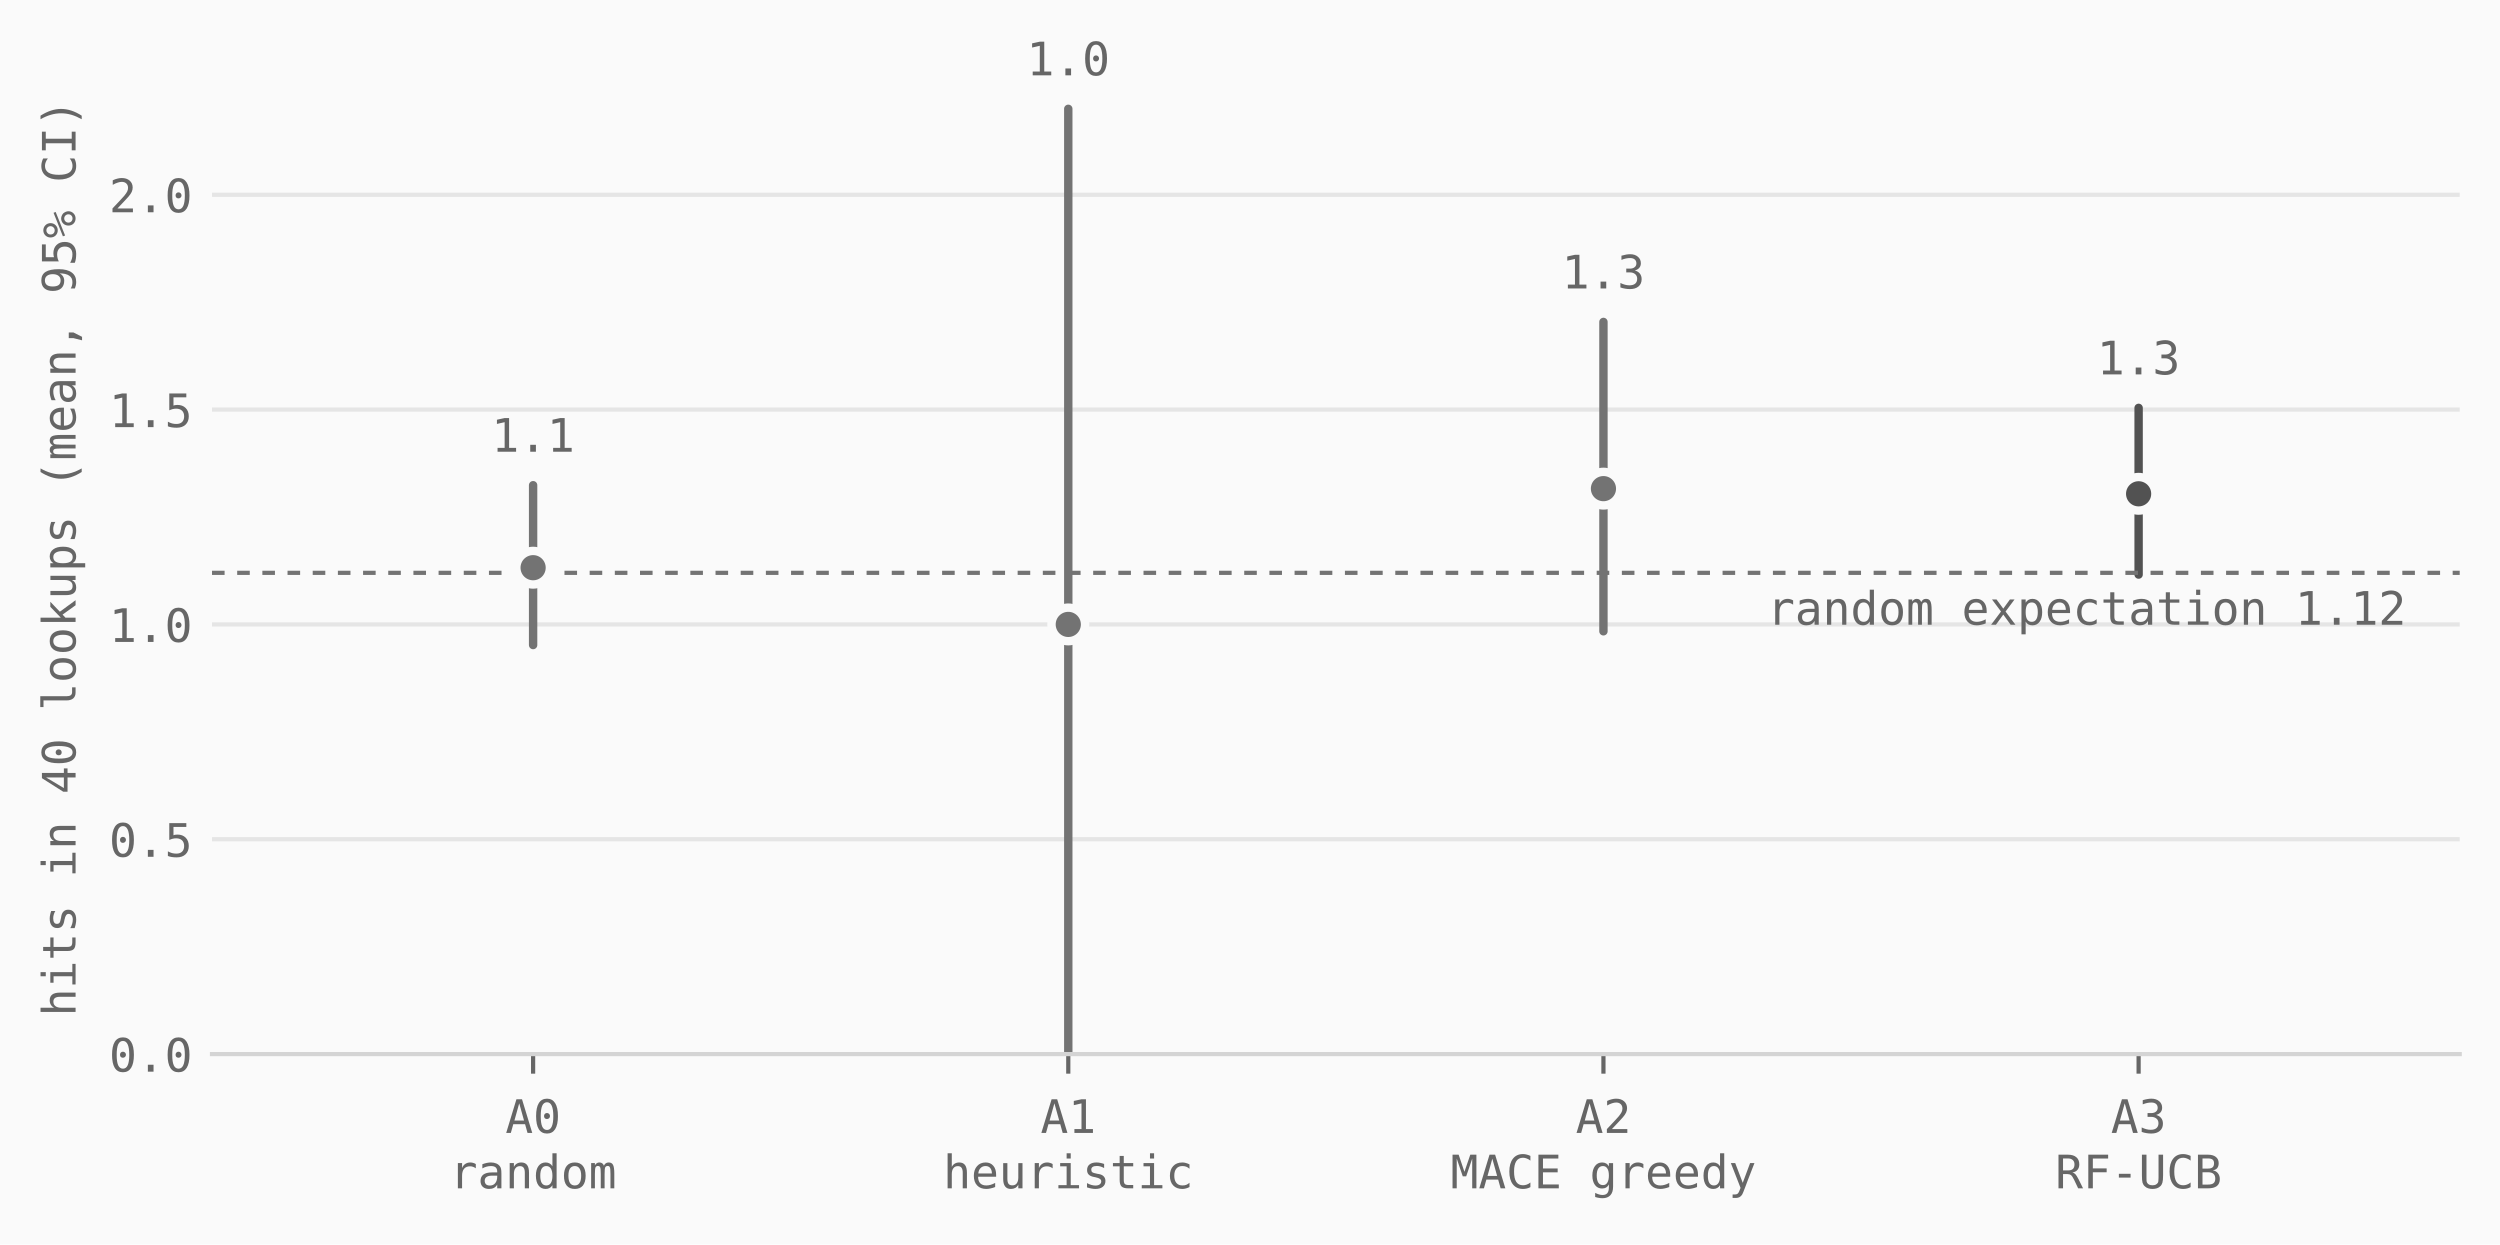
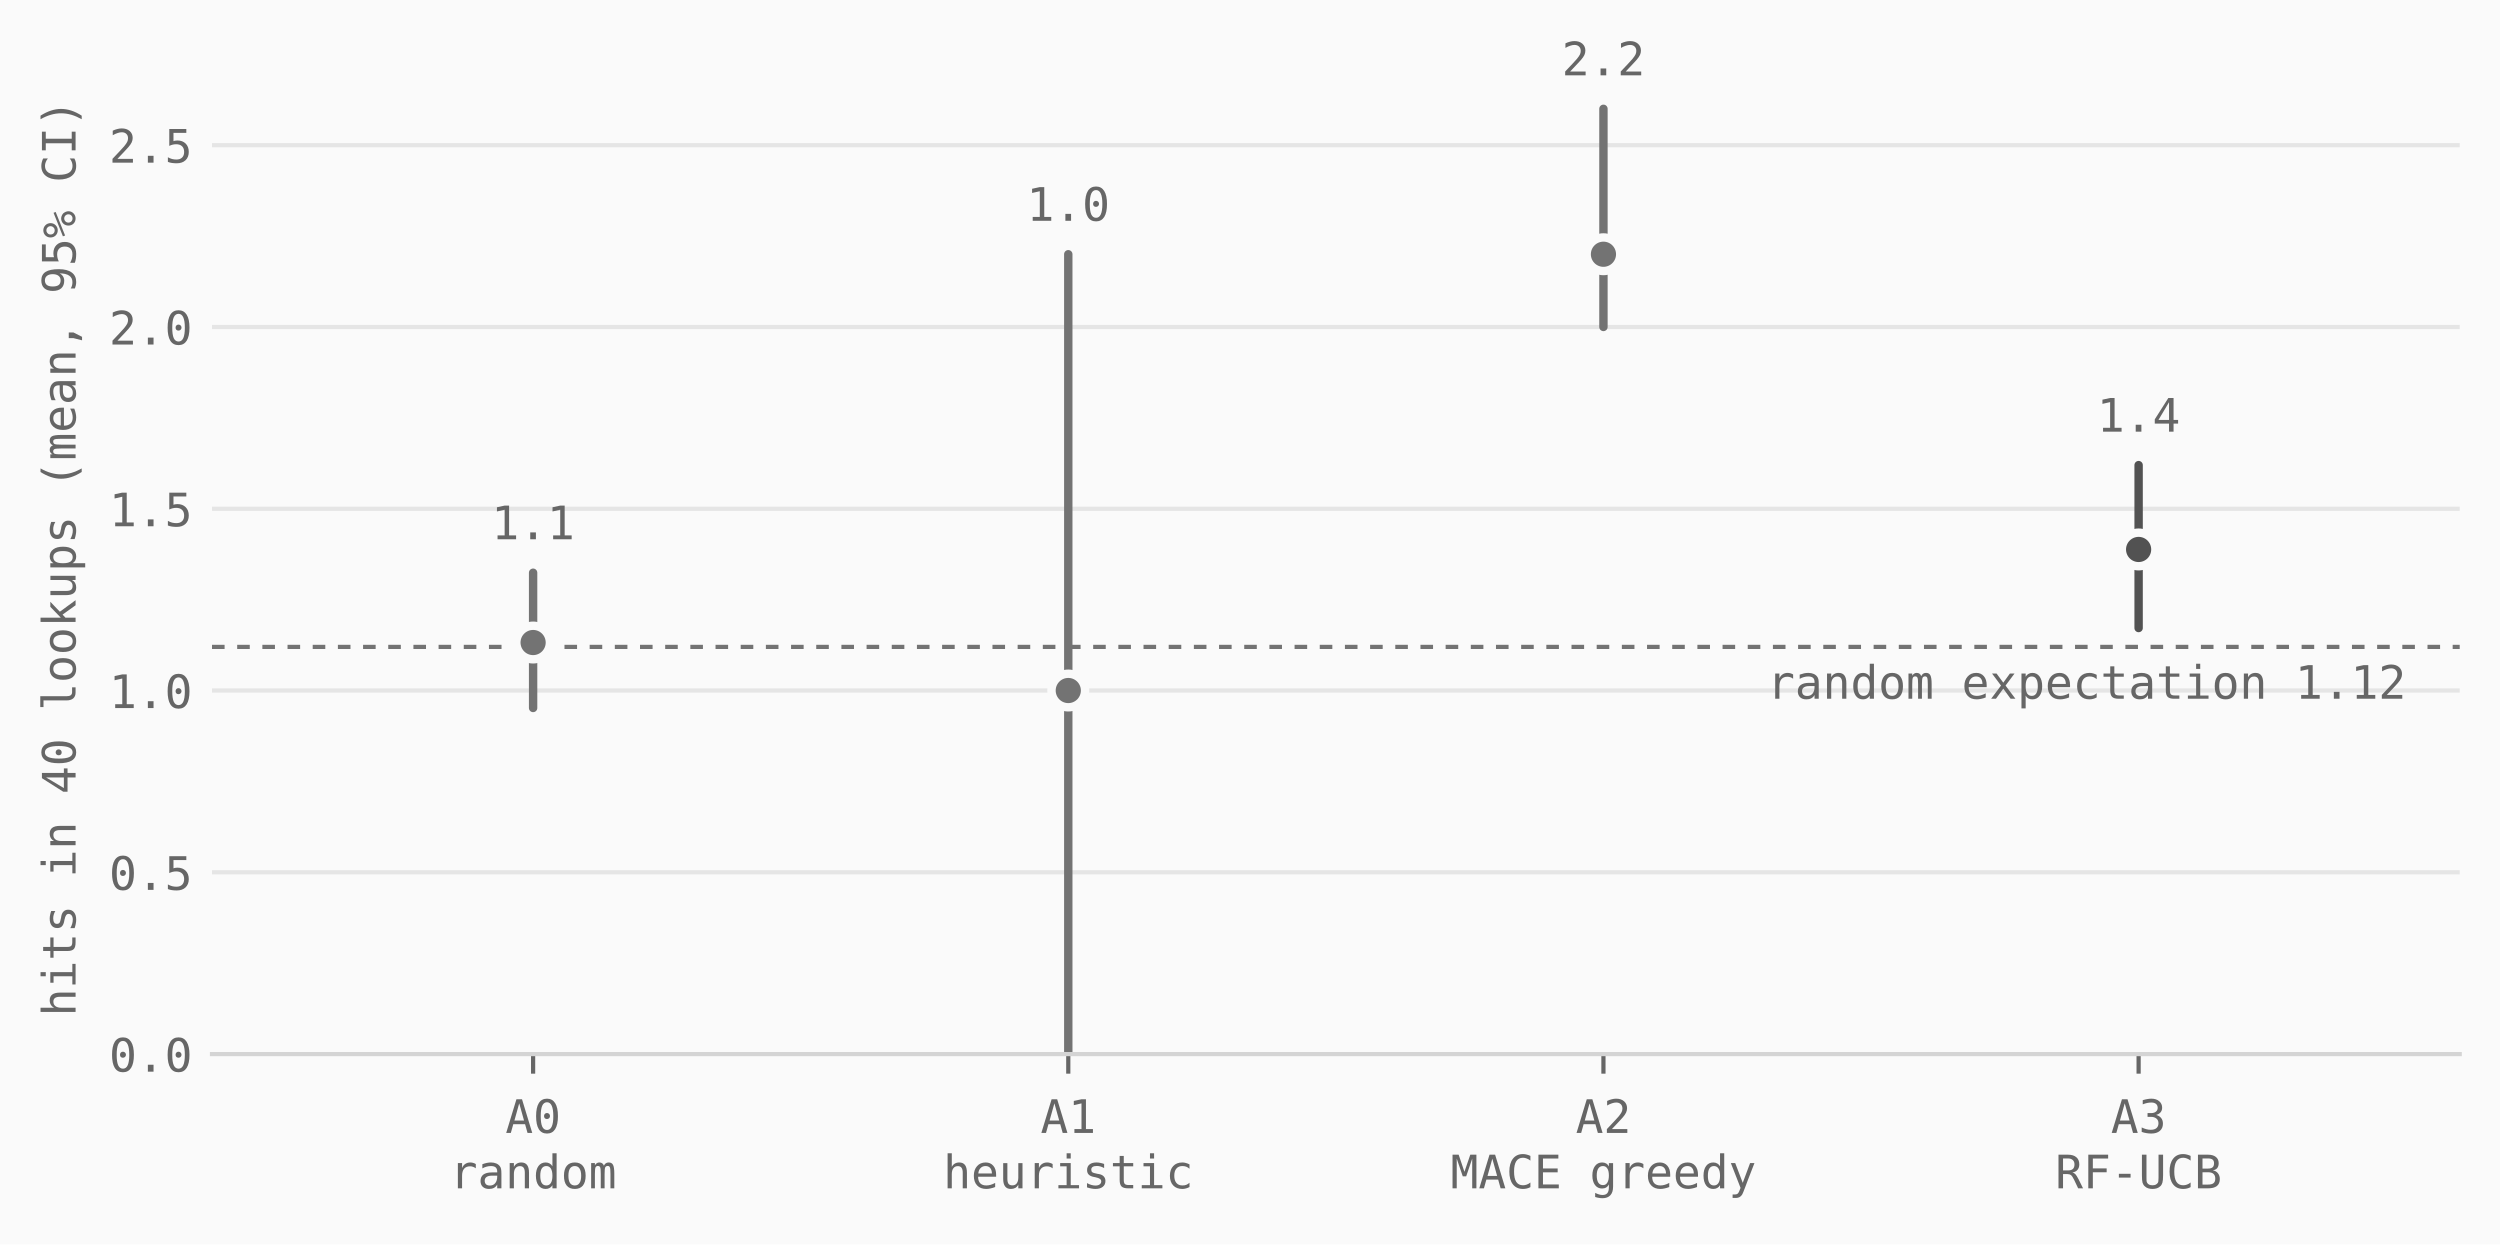
<svg xmlns="http://www.w3.org/2000/svg" xmlns:xlink="http://www.w3.org/1999/xlink" width="446.855pt" height="222.414pt" viewBox="0 0 446.855 222.414" version="1.1">
  <defs>
    <style type="text/css">*{stroke-linejoin: round; stroke-linecap: butt}</style>
  </defs>
  <g id="figure_1">
    <g id="patch_1">
      <path d="M 0 222.414  L 446.855 222.414  L 446.855 0  L 0 0  z " style="fill: #fafafa" />
    </g>
    <g id="axes_1">
      <g id="patch_2">
        <path d="M 37.895 188.41  L 439.655 188.41  L 439.655 11.002  L 37.895 11.002  L 37.895 188.41  z " style="fill: none" />
      </g>
      <g id="matplotlib.axis_1">
        <g id="xtick_1">
          <g id="line2d_1">
            <defs>
-               <path id="m1050a0e557" d="M 0 0  L 0 3.5  " style="stroke: #666666; stroke-width: 0.75" />
+               <path id="m9bc063f3d2" d="M 0 0  L 0 3.5  " style="stroke: #666666; stroke-width: 0.75" />
            </defs>
            <g>
-               <use xlink:href="#m1050a0e557" x="95.289" y="188.41" style="fill: #666666; stroke: #666666; stroke-width: 0.75" />
+               <use xlink:href="#m9bc063f3d2" x="95.289" y="188.41" style="fill: #666666; stroke: #666666; stroke-width: 0.75" />
            </g>
          </g>
          <g id="text_1">
            <text style="font-size: 8.25px; font-family: 'DejaVu Sans Mono'; fill: #666666" transform="translate(90.32227 202.5039)">A0</text>
            <text style="font-size: 8.25px; font-family: 'DejaVu Sans Mono'; fill: #666666" transform="translate(80.38876 212.4061)">random</text>
          </g>
        </g>
        <g id="xtick_2">
          <g id="line2d_2">
            <g>
-               <use xlink:href="#m1050a0e557" x="190.946" y="188.41" style="fill: #666666; stroke: #666666; stroke-width: 0.75" />
+               <use xlink:href="#m9bc063f3d2" x="190.946" y="188.41" style="fill: #666666; stroke: #666666; stroke-width: 0.75" />
            </g>
          </g>
          <g id="text_2">
            <text style="font-size: 8.25px; font-family: 'DejaVu Sans Mono'; fill: #666666" transform="translate(185.9794 202.5039)">A1</text>
            <text style="font-size: 8.25px; font-family: 'DejaVu Sans Mono'; fill: #666666" transform="translate(168.5958 212.4061)">heuristic</text>
          </g>
        </g>
        <g id="xtick_3">
          <g id="line2d_3">
            <g>
-               <use xlink:href="#m1050a0e557" x="286.603" y="188.41" style="fill: #666666; stroke: #666666; stroke-width: 0.75" />
+               <use xlink:href="#m9bc063f3d2" x="286.603" y="188.41" style="fill: #666666; stroke: #666666; stroke-width: 0.75" />
            </g>
          </g>
          <g id="text_3">
            <text style="font-size: 8.25px; font-family: 'DejaVu Sans Mono'; fill: #666666" transform="translate(281.6366 202.5039)">A2</text>
            <text style="font-size: 8.25px; font-family: 'DejaVu Sans Mono'; fill: #666666" transform="translate(259.2862 212.4061)">MACE greedy</text>
          </g>
        </g>
        <g id="xtick_4">
          <g id="line2d_4">
            <g>
-               <use xlink:href="#m1050a0e557" x="382.26" y="188.41" style="fill: #666666; stroke: #666666; stroke-width: 0.75" />
+               <use xlink:href="#m9bc063f3d2" x="382.26" y="188.41" style="fill: #666666; stroke: #666666; stroke-width: 0.75" />
            </g>
          </g>
          <g id="text_4">
            <text style="font-size: 8.25px; font-family: 'DejaVu Sans Mono'; fill: #666666" transform="translate(377.2937 202.5039)">A3</text>
            <text style="font-size: 8.25px; font-family: 'DejaVu Sans Mono'; fill: #666666" transform="translate(367.3602 212.4055)">RF-UCB</text>
          </g>
        </g>
      </g>
      <g id="matplotlib.axis_2">
        <g id="ytick_1">
          <g id="line2d_5">
-             <path d="M 37.895 188.41  L 439.655 188.41  " clip-path="url(#paa1d5f2c92)" style="fill: none; stroke: #e5e5e5; stroke-width: 0.75; stroke-linecap: square" />
+             <path d="M 37.895 188.41  L 439.655 188.41  " clip-path="url(#p8221879309)" style="fill: none; stroke: #e5e5e5; stroke-width: 0.75; stroke-linecap: square" />
          </g>
          <g id="line2d_6" />
          <g id="text_5">
            <text style="font-size: 8.25px; font-family: 'DejaVu Sans Mono'; text-anchor: end; fill: #666666" x="34.395" y="191.544" transform="rotate(-0 34.39475 191.544)">0.0</text>
          </g>
        </g>
        <g id="ytick_2">
          <g id="line2d_7">
-             <path d="M 37.895 150.01  L 439.655 150.01  " clip-path="url(#paa1d5f2c92)" style="fill: none; stroke: #e5e5e5; stroke-width: 0.75; stroke-linecap: square" />
+             <path d="M 37.895 155.918  L 439.655 155.918  " clip-path="url(#p8221879309)" style="fill: none; stroke: #e5e5e5; stroke-width: 0.75; stroke-linecap: square" />
          </g>
          <g id="line2d_8" />
          <g id="text_6">
-             <text style="font-size: 8.25px; font-family: 'DejaVu Sans Mono'; text-anchor: end; fill: #666666" x="34.395" y="153.144" transform="rotate(-0 34.39475 153.144)">0.5</text>
+             <text style="font-size: 8.25px; font-family: 'DejaVu Sans Mono'; text-anchor: end; fill: #666666" x="34.395" y="159.052" transform="rotate(-0 34.39475 159.0517)">0.5</text>
          </g>
        </g>
        <g id="ytick_3">
          <g id="line2d_9">
-             <path d="M 37.895 111.61  L 439.655 111.61  " clip-path="url(#paa1d5f2c92)" style="fill: none; stroke: #e5e5e5; stroke-width: 0.75; stroke-linecap: square" />
+             <path d="M 37.895 123.425  L 439.655 123.425  " clip-path="url(#p8221879309)" style="fill: none; stroke: #e5e5e5; stroke-width: 0.75; stroke-linecap: square" />
          </g>
          <g id="line2d_10" />
          <g id="text_7">
-             <text style="font-size: 8.25px; font-family: 'DejaVu Sans Mono'; text-anchor: end; fill: #666666" x="34.395" y="114.744" transform="rotate(-0 34.39475 114.744)">1.0</text>
+             <text style="font-size: 8.25px; font-family: 'DejaVu Sans Mono'; text-anchor: end; fill: #666666" x="34.395" y="126.559" transform="rotate(-0 34.39475 126.5594)">1.0</text>
          </g>
        </g>
        <g id="ytick_4">
          <g id="line2d_11">
-             <path d="M 37.895 73.21  L 439.655 73.21  " clip-path="url(#paa1d5f2c92)" style="fill: none; stroke: #e5e5e5; stroke-width: 0.75; stroke-linecap: square" />
+             <path d="M 37.895 90.933  L 439.655 90.933  " clip-path="url(#p8221879309)" style="fill: none; stroke: #e5e5e5; stroke-width: 0.75; stroke-linecap: square" />
          </g>
          <g id="line2d_12" />
          <g id="text_8">
-             <text style="font-size: 8.25px; font-family: 'DejaVu Sans Mono'; text-anchor: end; fill: #666666" x="34.395" y="76.344" transform="rotate(-0 34.39475 76.34403)">1.5</text>
+             <text style="font-size: 8.25px; font-family: 'DejaVu Sans Mono'; text-anchor: end; fill: #666666" x="34.395" y="94.067" transform="rotate(-0 34.39475 94.06711)">1.5</text>
          </g>
        </g>
        <g id="ytick_5">
          <g id="line2d_13">
-             <path d="M 37.895 34.81  L 439.655 34.81  " clip-path="url(#paa1d5f2c92)" style="fill: none; stroke: #e5e5e5; stroke-width: 0.75; stroke-linecap: square" />
+             <path d="M 37.895 58.441  L 439.655 58.441  " clip-path="url(#p8221879309)" style="fill: none; stroke: #e5e5e5; stroke-width: 0.75; stroke-linecap: square" />
          </g>
          <g id="line2d_14" />
          <g id="text_9">
-             <text style="font-size: 8.25px; font-family: 'DejaVu Sans Mono'; text-anchor: end; fill: #666666" x="34.395" y="37.944" transform="rotate(-0 34.39475 37.94403)">2.0</text>
+             <text style="font-size: 8.25px; font-family: 'DejaVu Sans Mono'; text-anchor: end; fill: #666666" x="34.395" y="61.575" transform="rotate(-0 34.39475 61.5748)">2.0</text>
          </g>
        </g>
-         <g id="text_10">
+         <g id="ytick_6">
+           <g id="line2d_15">
+             <path d="M 37.895 25.948  L 439.655 25.948  " clip-path="url(#p8221879309)" style="fill: none; stroke: #e5e5e5; stroke-width: 0.75; stroke-linecap: square" />
+           </g>
+           <g id="line2d_16" />
+           <g id="text_10">
+             <text style="font-size: 8.25px; font-family: 'DejaVu Sans Mono'; text-anchor: end; fill: #666666" x="34.395" y="29.082" transform="rotate(-0 34.39475 29.0825)">2.5</text>
+           </g>
+         </g>
+         <g id="text_11">
          <text style="font-size: 8.25px; font-family: 'DejaVu Sans Mono'; text-anchor: middle; fill: #666666" x="13.513" y="99.706" transform="rotate(-90 13.51254 99.706)">hits in 40 lookups (mean, 95% CI)</text>
        </g>
      </g>
-       <g id="line2d_15">
-         <path d="M 95.289 115.296  L 95.289 86.727  " clip-path="url(#paa1d5f2c92)" style="fill: none; stroke: #737373; stroke-width: 1.5; stroke-linecap: round" />
-       </g>
-       <g id="line2d_16">
-         <path d="M 190.946 188.41  L 190.946 19.45  " clip-path="url(#paa1d5f2c92)" style="fill: none; stroke: #737373; stroke-width: 1.5; stroke-linecap: round" />
-       </g>
      <g id="line2d_17">
-         <path d="M 286.603 112.839  L 286.603 57.543  " clip-path="url(#paa1d5f2c92)" style="fill: none; stroke: #737373; stroke-width: 1.5; stroke-linecap: round" />
+         <path d="M 95.289 126.545  L 95.289 102.37  " clip-path="url(#p8221879309)" style="fill: none; stroke: #737373; stroke-width: 1.5; stroke-linecap: round" />
      </g>
      <g id="line2d_18">
-         <path d="M 382.26 102.701  L 382.26 72.903  " clip-path="url(#paa1d5f2c92)" style="fill: none; stroke: #525252; stroke-width: 1.5; stroke-linecap: round" />
+         <path d="M 190.946 188.41  L 190.946 45.444  " clip-path="url(#p8221879309)" style="fill: none; stroke: #737373; stroke-width: 1.5; stroke-linecap: round" />
      </g>
      <g id="line2d_19">
-         <path d="M 37.895 102.394  L 439.655 102.394  " clip-path="url(#paa1d5f2c92)" style="fill: none; stroke-dasharray: 2.25,2.25; stroke-dashoffset: 0; stroke: #737373; stroke-width: 0.75" />
+         <path d="M 286.603 58.441  L 286.603 19.45  " clip-path="url(#p8221879309)" style="fill: none; stroke: #737373; stroke-width: 1.5; stroke-linecap: round" />
+       </g>
+       <g id="line2d_20">
+         <path d="M 382.26 112.255  L 382.26 83.135  " clip-path="url(#p8221879309)" style="fill: none; stroke: #525252; stroke-width: 1.5; stroke-linecap: round" />
+       </g>
+       <g id="line2d_21">
+         <path d="M 37.895 115.627  L 439.655 115.627  " clip-path="url(#p8221879309)" style="fill: none; stroke-dasharray: 2.25,2.25; stroke-dashoffset: 0; stroke: #737373; stroke-width: 0.75" />
      </g>
      <g id="patch_3">
        <path d="M 37.895 188.41  L 439.655 188.41  " style="fill: none; stroke: #d4d4d4; stroke-width: 0.75; stroke-linejoin: miter; stroke-linecap: square" />
      </g>
-       <g id="line2d_20">
+       <g id="line2d_22">
        <defs>
-           <path id="md749f41230" d="M 0 3  C 0.796 3 1.559 2.684 2.121 2.121  C 2.684 1.559 3 0.796 3 0  C 3 -0.796 2.684 -1.559 2.121 -2.121  C 1.559 -2.684 0.796 -3 0 -3  C -0.796 -3 -1.559 -2.684 -2.121 -2.121  C -2.684 -1.559 -3 -0.796 -3 0  C -3 0.796 -2.684 1.559 -2.121 2.121  C -1.559 2.684 -0.796 3 0 3  z " style="stroke: #fafafa; stroke-width: 1.5" />
+           <path id="ma7523a73ef" d="M 0 3  C 0.796 3 1.559 2.684 2.121 2.121  C 2.684 1.559 3 0.796 3 0  C 3 -0.796 2.684 -1.559 2.121 -2.121  C 1.559 -2.684 0.796 -3 0 -3  C -0.796 -3 -1.559 -2.684 -2.121 -2.121  C -2.684 -1.559 -3 -0.796 -3 0  C -3 0.796 -2.684 1.559 -2.121 2.121  C -1.559 2.684 -0.796 3 0 3  z " style="stroke: #fafafa; stroke-width: 1.5" />
        </defs>
-         <g clip-path="url(#paa1d5f2c92)">
-           <use xlink:href="#md749f41230" x="95.289" y="101.472" style="fill: #737373; stroke: #fafafa; stroke-width: 1.5" />
-         </g>
-       </g>
-       <g id="text_11">
-         <text style="font-size: 8.25px; font-family: 'DejaVu Sans Mono'; text-anchor: middle; fill: #666666" x="95.289" y="80.745" transform="rotate(-0 95.28903 80.74487)">1.1</text>
-       </g>
-       <g id="line2d_21">
-         <g clip-path="url(#paa1d5f2c92)">
-           <use xlink:href="#md749f41230" x="190.946" y="111.61" style="fill: #737373; stroke: #fafafa; stroke-width: 1.5" />
+         <g clip-path="url(#p8221879309)">
+           <use xlink:href="#ma7523a73ef" x="95.289" y="114.847" style="fill: #737373; stroke: #fafafa; stroke-width: 1.5" />
        </g>
      </g>
      <g id="text_12">
-         <text style="font-size: 8.25px; font-family: 'DejaVu Sans Mono'; text-anchor: middle; fill: #666666" x="190.946" y="13.468" transform="rotate(-0 190.9462 13.46807)">1.0</text>
+         <text style="font-size: 8.25px; font-family: 'DejaVu Sans Mono'; text-anchor: middle; fill: #666666" x="95.289" y="96.388" transform="rotate(-0 95.28903 96.38844)">1.1</text>
      </g>
-       <g id="line2d_22">
-         <g clip-path="url(#paa1d5f2c92)">
-           <use xlink:href="#md749f41230" x="286.603" y="87.341" style="fill: #737373; stroke: #fafafa; stroke-width: 1.5" />
+       <g id="line2d_23">
+         <g clip-path="url(#p8221879309)">
+           <use xlink:href="#ma7523a73ef" x="190.946" y="123.425" style="fill: #737373; stroke: #fafafa; stroke-width: 1.5" />
        </g>
      </g>
      <g id="text_13">
-         <text style="font-size: 8.25px; font-family: 'DejaVu Sans Mono'; text-anchor: middle; fill: #666666" x="286.603" y="51.561" transform="rotate(-0 286.6033 51.56087)">1.3</text>
+         <text style="font-size: 8.25px; font-family: 'DejaVu Sans Mono'; text-anchor: middle; fill: #666666" x="190.946" y="39.462" transform="rotate(-0 190.9462 39.46191)">1.0</text>
      </g>
-       <g id="line2d_23">
-         <defs>
-           <path id="mb5841d1a41" d="M 0 3  C 0.796 3 1.559 2.684 2.121 2.121  C 2.684 1.559 3 0.796 3 0  C 3 -0.796 2.684 -1.559 2.121 -2.121  C 1.559 -2.684 0.796 -3 0 -3  C -0.796 -3 -1.559 -2.684 -2.121 -2.121  C -2.684 -1.559 -3 -0.796 -3 0  C -3 0.796 -2.684 1.559 -2.121 2.121  C -1.559 2.684 -0.796 3 0 3  z " style="stroke: #fafafa; stroke-width: 1.5" />
-         </defs>
-         <g clip-path="url(#paa1d5f2c92)">
-           <use xlink:href="#mb5841d1a41" x="382.26" y="88.263" style="fill: #525252; stroke: #fafafa; stroke-width: 1.5" />
+       <g id="line2d_24">
+         <g clip-path="url(#p8221879309)">
+           <use xlink:href="#ma7523a73ef" x="286.603" y="45.444" style="fill: #737373; stroke: #fafafa; stroke-width: 1.5" />
        </g>
      </g>
      <g id="text_14">
-         <text style="font-size: 8.25px; font-family: 'DejaVu Sans Mono'; text-anchor: middle; fill: #666666" x="382.26" y="66.921" transform="rotate(-0 382.2605 66.92087)">1.3</text>
+         <text style="font-size: 8.25px; font-family: 'DejaVu Sans Mono'; text-anchor: middle; fill: #666666" x="286.603" y="13.468" transform="rotate(-0 286.6033 13.46807)">2.2</text>
+       </g>
+       <g id="line2d_25">
+         <defs>
+           <path id="mcb7daf4907" d="M 0 3  C 0.796 3 1.559 2.684 2.121 2.121  C 2.684 1.559 3 0.796 3 0  C 3 -0.796 2.684 -1.559 2.121 -2.121  C 1.559 -2.684 0.796 -3 0 -3  C -0.796 -3 -1.559 -2.684 -2.121 -2.121  C -2.684 -1.559 -3 -0.796 -3 0  C -3 0.796 -2.684 1.559 -2.121 2.121  C -1.559 2.684 -0.796 3 0 3  z " style="stroke: #fafafa; stroke-width: 1.5" />
+         </defs>
+         <g clip-path="url(#p8221879309)">
+           <use xlink:href="#mcb7daf4907" x="382.26" y="98.211" style="fill: #525252; stroke: #fafafa; stroke-width: 1.5" />
+         </g>
      </g>
      <g id="text_15">
-         <text style="font-size: 8.25px; font-family: 'DejaVu Sans Mono'; text-anchor: end; fill: #666666" x="430.089" y="111.663" transform="rotate(-0 430.089 111.6627)">random expectation 1.12</text>
+         <text style="font-size: 8.25px; font-family: 'DejaVu Sans Mono'; text-anchor: middle; fill: #666666" x="382.26" y="77.153" transform="rotate(-0 382.2605 77.15299)">1.4</text>
+       </g>
+       <g id="text_16">
+         <text style="font-size: 8.25px; font-family: 'DejaVu Sans Mono'; text-anchor: end; fill: #666666" x="430.089" y="124.896" transform="rotate(-0 430.089 124.8959)">random expectation 1.12</text>
      </g>
    </g>
  </g>
  <defs>
-     <clipPath id="paa1d5f2c92">
+     <clipPath id="p8221879309">
      <rect x="37.895" y="11.002" width="401.76" height="177.408" />
    </clipPath>
  </defs>
</svg>
